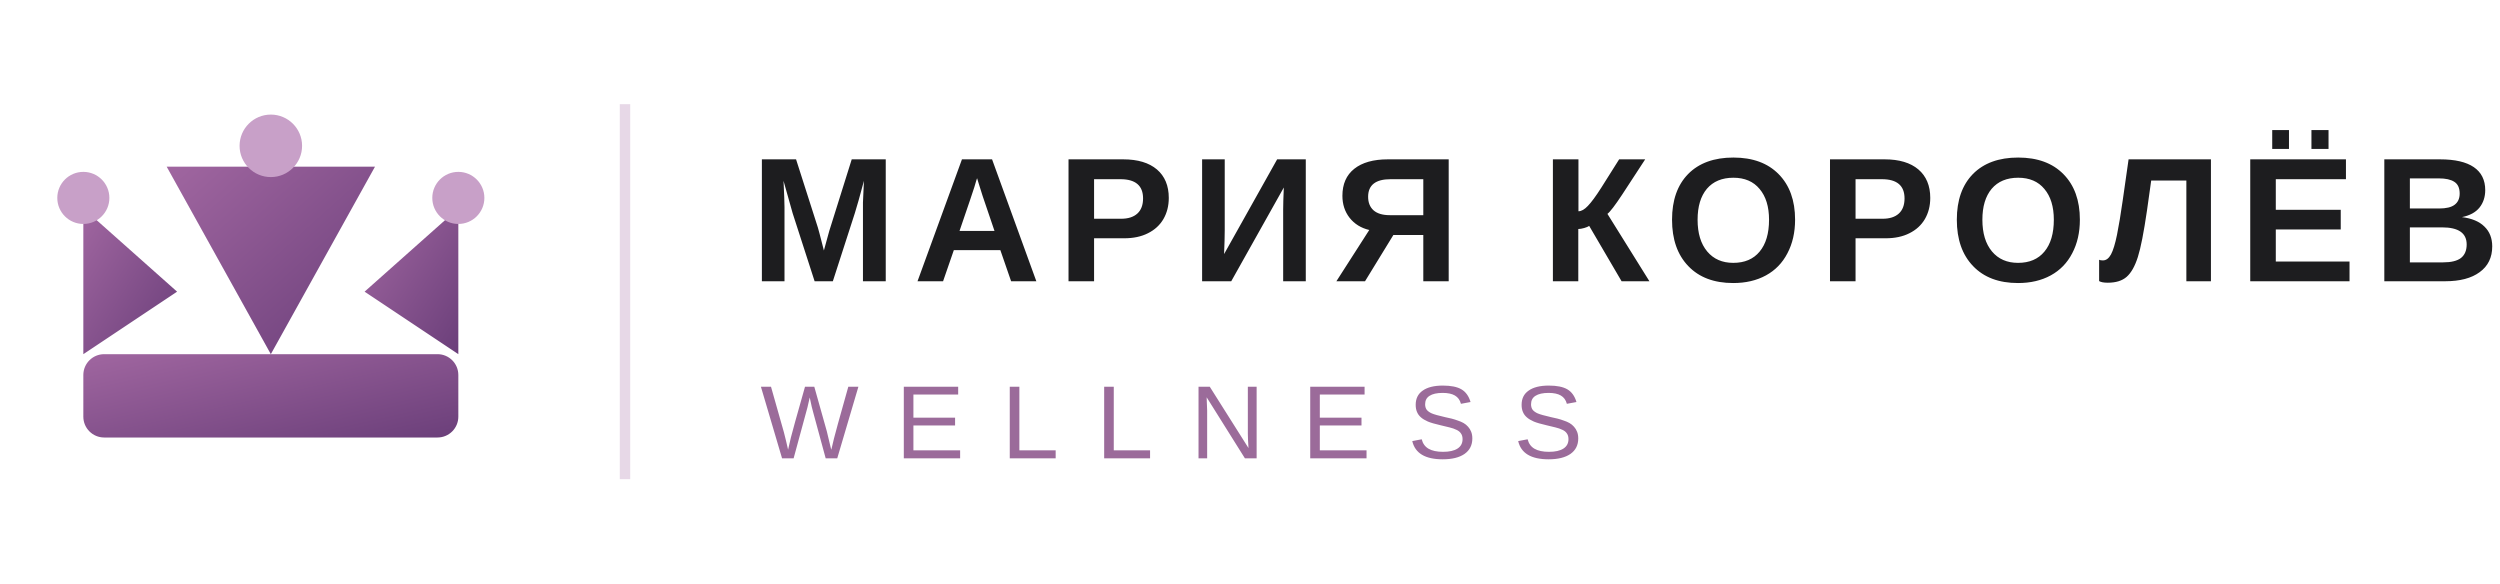
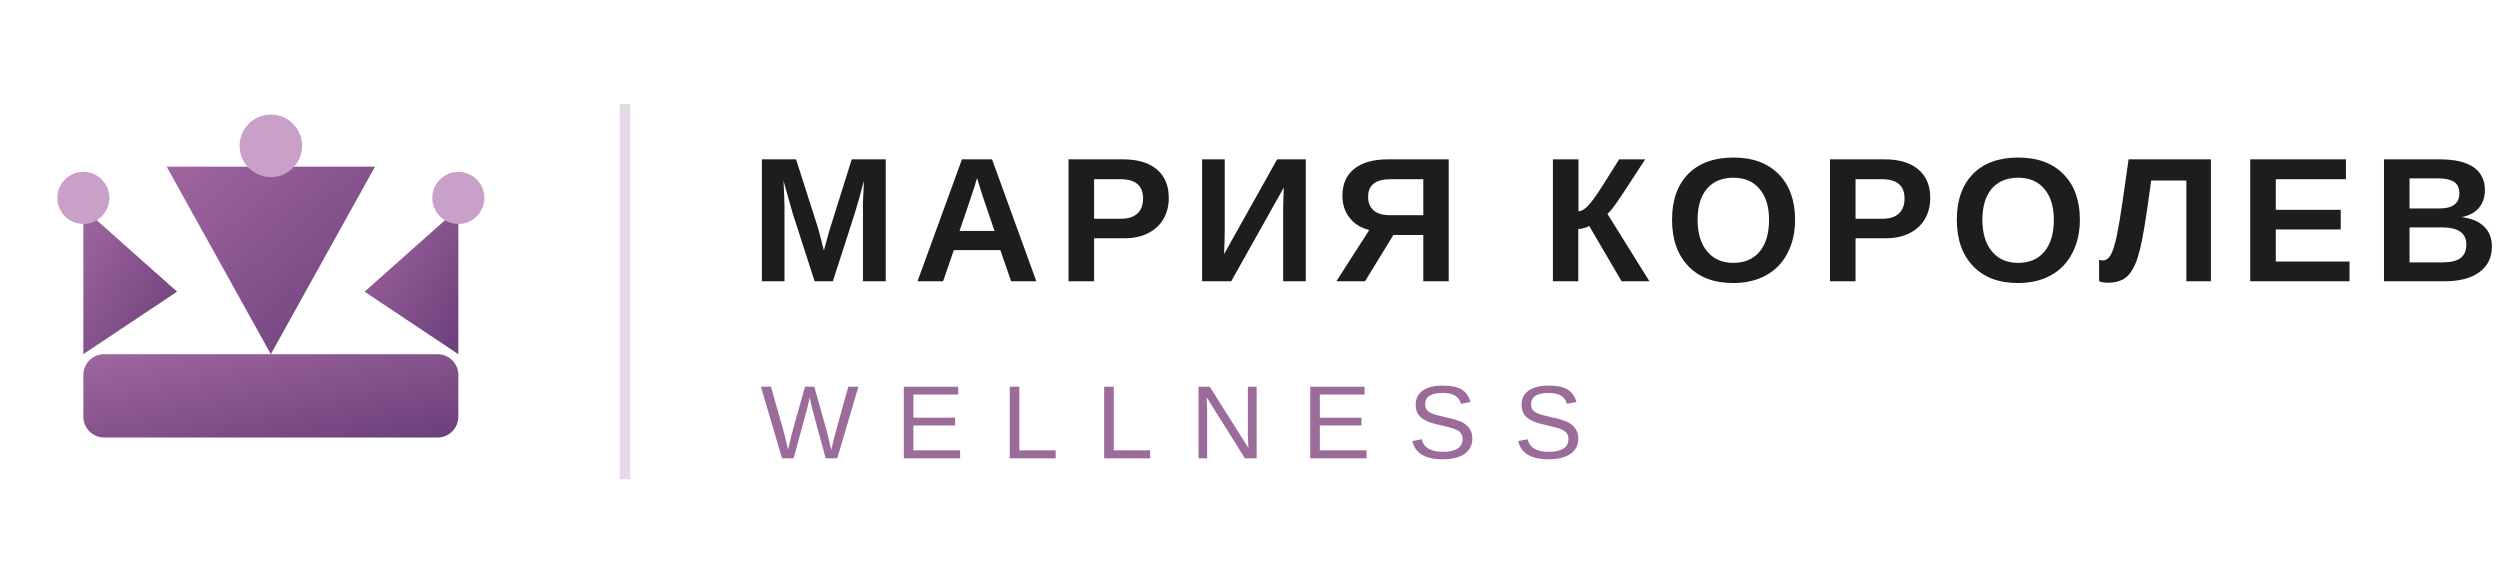
<svg xmlns="http://www.w3.org/2000/svg" viewBox="0 0 240 56" width="240" height="56" role="img" aria-label="Мария Королева — Wellness">
  <defs>
    <linearGradient id="crownGrad" x1="0%" y1="0%" x2="100%" y2="100%">
      <stop offset="0%" stop-color="#A066A0" />
      <stop offset="100%" stop-color="#6B3F7A" />
    </linearGradient>
  </defs>
  <g transform="translate(4, 6)">
    <rect x="4" y="28" width="36" height="8" rx="2" fill="url(#crownGrad)" />
    <polygon points="4,28 4,14 13,22" fill="url(#crownGrad)" />
    <polygon points="22,28 12,10 32,10" fill="url(#crownGrad)" />
    <polygon points="40,28 40,14 31,22" fill="url(#crownGrad)" />
    <circle cx="4" cy="13" r="2.5" fill="#C8A0C8" />
    <circle cx="22" cy="8" r="3" fill="#C8A0C8" />
    <circle cx="40" cy="13" r="2.5" fill="#C8A0C8" />
  </g>
  <line x1="60" y1="10" x2="60" y2="46" stroke="rgba(160,102,160,0.25)" stroke-width="1" />
-   <text x="72" y="27" font-family="-apple-system, 'SF Pro Display', 'Helvetica Neue', Arial, sans-serif" font-size="17" font-weight="700" fill="#1D1D1F" letter-spacing="1.5">МАРИЯ КОРОЛЁВА</text>
+   <text x="72" y="27" font-family="-apple-system, 'SF Pro Display', 'Helvetica Neue', Arial, sans-serif" font-size="17" font-weight="700" fill="#1D1D1F" letter-spacing="1.5">МАРИЯ КОРОЛЕВА</text>
  <text x="73" y="44" font-family="-apple-system, 'SF Pro Text', 'Helvetica Neue', Arial, sans-serif" font-size="10" font-weight="400" fill="#9B6B9A" letter-spacing="3.5">WELLNESS</text>
</svg>
